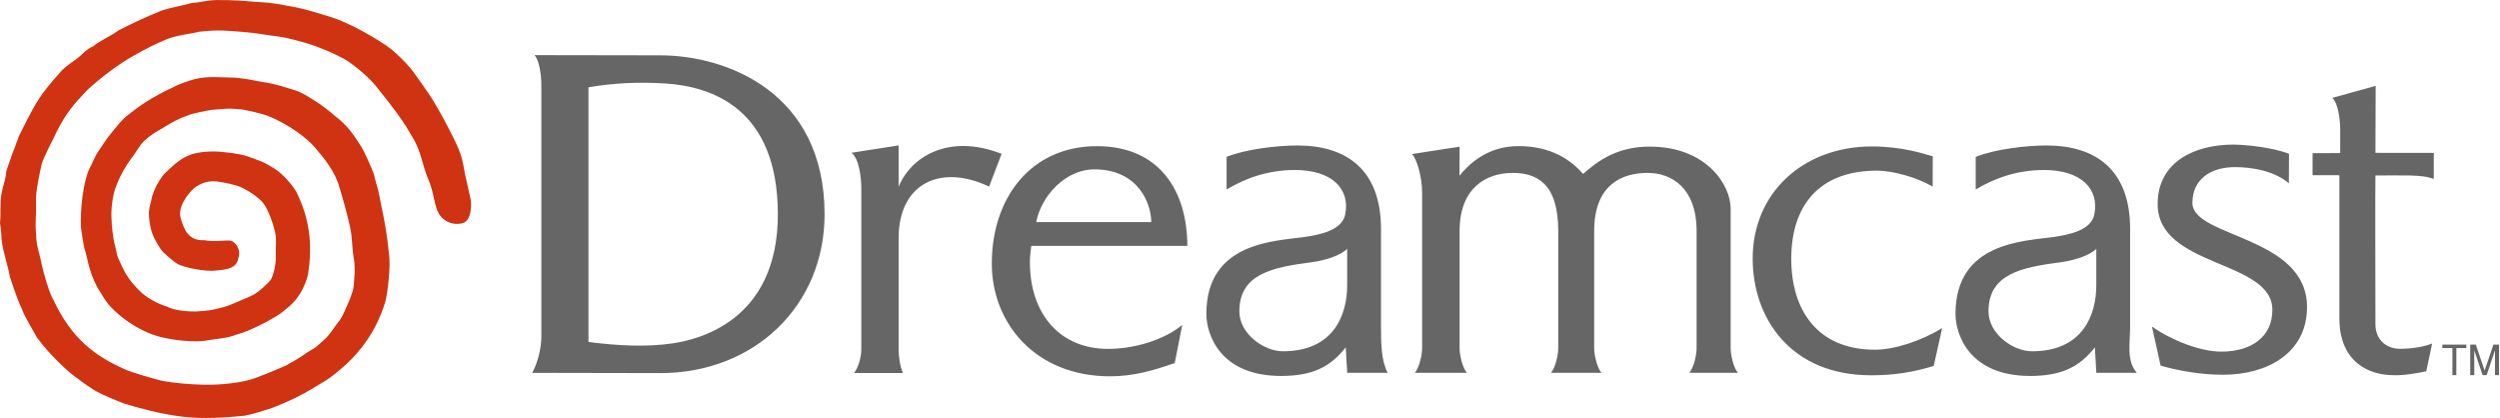
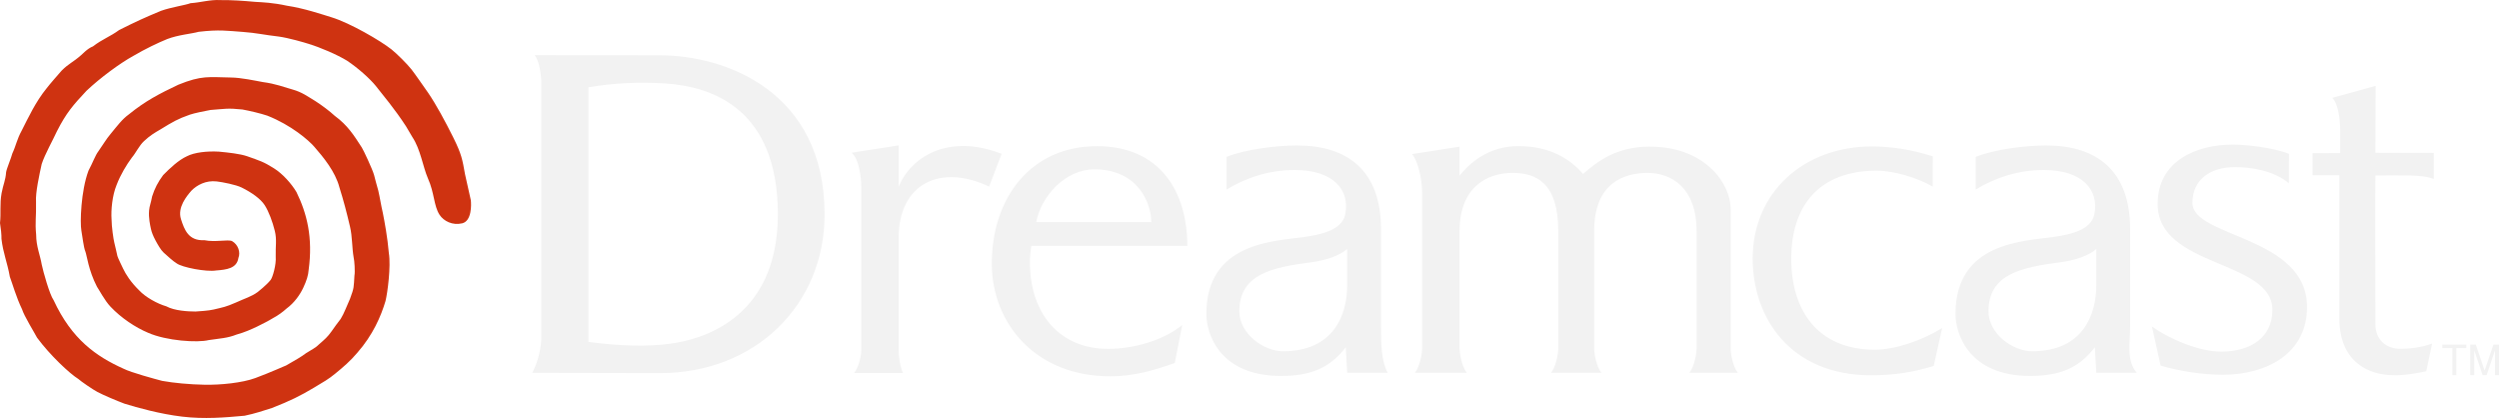
<svg xmlns="http://www.w3.org/2000/svg" version="1.2" baseProfile="tiny" width="566.93" height="94.787" xml:space="preserve">
-   <g fill="#666">
+   <g style="fill:#f2f2f2">
    <path d="M556.359 78.931h-2.285v-.789h5.444v.789h-2.266v6.146h-.893zM563.211 85.077l-1.893-5.635v5.635h-.914v-6.935h1.264l2 5.896 1.998-5.896h1.264v6.935h-.91v-5.635l-1.895 5.635zM122.813 19.344c0-2.409-.458-5.529-1.522-6.841 6.973 0 22.039.046 28.497.046 14.859 0 37.277 8.247 37.277 36.052 0 20.635-15.826 36.008-37.277 36.008-4.705 0-22.67-.058-29.044-.058 1.306-2.411 2.069-5.685 2.069-8.269V19.344zM133.5 77.543c6.858.892 13.189 1.165 18.917.347 5.542-.793 24.165-4.805 24.049-29.529-.109-23.431-14.581-28.788-25.731-29.443-5.819-.343-11.436-.123-17.236.881l.001 57.744zM193.187 34.642l10.676-1.667v9.4c2.738-6.767 11.259-12.205 23.366-7.493l-2.838 7.433c-11.082-5.26-20.528-.646-20.528 11.661V79.37c0 1.209.264 3.648.985 5.213h-11.089c1.12-1.381 1.64-4.004 1.64-5.213V42.74c-.003-2.657-.545-6.77-2.212-8.098zM530.719 39.738v32.434c0 10.183 7.019 12.905 12.219 12.905 2.197.107 5.313-.406 7.488-.889l1.338-6.285c-2.535.97-5.481 1.197-7.25 1.197-3.26 0-5.617-2.164-5.617-5.549 0-3.037-.077-32.809 0-33.761h-.034c.432 0 7.196-.024 7.879 0 2.217.078 3.92.213 5.387.803l.008-5.919-13.239-.017.053-15.181-9.838 2.719c1.356 1.269 1.797 4.982 1.797 7.431l-.008 5.083c-.441 0-5.438.025-6.265.025v5.001l6.082.003zM488.193 74.036c4.229 3.021 10.866 5.703 15.733 5.703 6.752 0 11.588-3.285 11.588-9.469 0-11.414-26.022-9.522-26.022-24.004 0-9.792 8.756-13.476 17.1-13.476 2.683 0 8.806.582 12.697 2.088l-.031 6.688c-3.459-2.955-8.735-3.669-12.213-3.669-5.521 0-9.668 2.74-9.668 8.112 0 7.887 26.002 7.43 26.002 23.621 0 10.471-9.07 15.354-19.055 15.354-4.865 0-9.939-.862-14.16-2.071l-1.971-8.877zM331.107 39.839c0-.592.021-5.895.021-6.574l-10.809 1.671c1.303 1.365 2.303 5.623 2.303 8.667v35.414c0 1.209-.519 4.143-1.641 5.521h11.784c-1.118-1.381-1.637-4.313-1.637-5.521V52.372c0-9.75 6.031-13.164 12.035-13.164 5.434 0 10.344 2.352 10.344 13.164v26.646c0 1.209-.52 4.142-1.637 5.521h11.428c-1.123-1.381-1.637-4.313-1.637-5.521V52.372c0-10.811 6.678-13.164 12.123-13.164 5.43 0 11.111 3.411 11.111 13.164v26.646c0 1.209-.515 4.142-1.642 5.521h11.008c-1.127-1.381-1.639-4.313-1.639-5.521V47.312c0-5.404-5.516-14.063-18.391-14.063-7.492 0-11.818 3.333-15.103 6.2-2.793-3.26-7.34-6.317-14.647-6.317-7.116-.003-11.319 4.17-13.374 6.707zM305.621 56.453c-1.543 1.453-4.773 2.579-8.107 3.019-8.762 1.147-16.352 2.604-16.352 11.137 0 5.063 5.52 9.048 9.891 9.048 11.578 0 14.57-8.353 14.57-14.935v-8.269h-.002zM278.269 35.57c4.419-1.771 11.549-2.583 16.021-2.583 11.42 0 19.008 5.705 19.008 18.95v21.972c0 4.069.062 7.924 1.512 10.631h-9.178l-.332-5.78c-3.473 4.487-7.627 6.495-14.676 6.495-13.91 0-16.946-9.503-16.946-14.069 0-16.297 15.512-16.485 22.249-17.447 3.728-.526 8.521-1.58 9.244-5.074 1.188-5.78-2.942-10.114-11.385-10.114-6.197 0-11.273 1.885-15.514 4.422l-.003-7.403zm197.303 20.883c-1.541 1.453-4.773 2.579-8.109 3.019-8.76 1.147-16.348 2.604-16.348 11.137 0 5.063 5.516 9.048 9.887 9.048 11.576 0 14.57-8.353 14.57-14.935v-8.269zM448.223 35.57c4.418-1.771 11.556-2.583 16.023-2.583 11.414 0 19.002 5.705 19.002 18.95v21.972c0 4.069-.887 7.841 1.508 10.631h-9.176l-.334-5.78c-3.478 4.487-7.625 6.495-14.674 6.495-13.902 0-16.943-9.503-16.943-14.069 0-16.297 15.512-16.485 22.246-17.447 3.729-.526 8.527-1.58 9.242-5.074 1.19-5.78-2.941-10.114-11.385-10.114-6.195 0-11.271 1.885-15.513 4.422v-7.4l.004-.003zM438.451 42.308c-3.443-2.012-8.879-3.605-12.67-3.605-13.312 0-19.412 8.185-19.412 19.976 0 11.68 5.965 20.625 18.983 20.625 4.462 0 10.535-2.006 15.25-4.902l-1.918 8.593c-4.799 1.428-8.842 2.108-14.194 2.108-18.295 0-26.871-12.977-26.871-26.479 0-14.921 11.504-25.417 27.072-25.417 6.805 0 11.771 1.668 13.776 2.238l-.016 6.863zM233.646 59.304c.008-1.234.172-2.41.31-3.55h35.401c0-12.169-6.087-22.608-20.505-22.608-14.965 0-23.85 11.703-23.85 26.63 0 13.498 9.891 25.56 26.832 25.56 5.356 0 9.834-1.319 14.669-3.012l1.701-8.63c-4.135 3.404-10.817 5.418-16.849 5.418-10.841 0-17.756-7.849-17.709-19.808zm1.431-8.948c1.149-5.92 6.628-11.952 13.184-11.952 10.018 0 12.917 7.817 12.917 11.952-.002 0-26.101.019-26.101 0z" />
  </g>
  <path fill="#CF3311" d="M65.058 1.288c3.969.596 8.026 1.984 10.141 2.63C79.46 5.22 86.376 9.269 88.82 11.209c1.157.918 3.585 3.323 4.528 4.533.917 1.179 2.667 3.733 3.783 5.308 1.781 2.597 3.874 6.466 5.648 10.025 1.984 3.978 2.12 5.13 2.721 8.455l1.311 5.862c.123 1.014.227 4.731-1.957 5.251-2.181.521-4.199-.483-5.15-1.955-1.316-2.036-1.133-4.926-2.623-8.234-1.161-2.674-1.666-6.561-3.521-9.355l-1.453-2.458c-2.573-3.96-5.253-7.103-6.851-9.153-1.411-1.723-4.04-4.064-6.531-5.729-2.306-1.398-6.032-2.993-8.719-3.813-.856-.279-4.524-1.357-6.8-1.66-3.093-.347-5.126-.836-8.063-1.043-3.63-.256-5.367-.578-10.074-.028-1.783.484-4.605.676-7.147 1.647-2.053.837-4.906 2.189-7.703 3.832-3.012 1.651-7.578 5.026-10.609 7.907-3.054 3.263-4.582 5.014-6.687 9.15-.931 2.046-2.736 5.213-3.464 7.447-.497 2.269-1.443 6.5-1.286 8.556.073 3.681-.25 4.44.027 7.45.01 2.71.899 4.588 1.27 6.806.315 1.53 1.787 6.828 2.694 8.062 4.129 8.9 9.675 12.755 15.856 15.537 1.742.888 7.191 2.346 8.767 2.763 2.69.485 6.227.81 9.633.875 3.583.069 8.522-.414 11.517-1.519 3.244-1.193 6.997-2.891 6.953-2.84 1.504-.832 3.802-2.187 4.516-2.781 1.383-.885 2.217-1.228 3.034-2.08 1.184-1.033 1.898-1.629 2.794-2.91a61.17 61.17 0 0 1 2.059-2.805c.83-1.36 1.307-2.793 2.116-4.564.968-2.623.818-2.496 1.003-5.277.175-.807-.02-3.519-.164-3.979-.437-2.502-.283-4.709-.856-7.139-.771-3.287-1.417-5.747-2.402-8.899-.929-3.549-3.656-6.838-5.702-9.188-1.268-1.457-5.201-4.895-10.658-7.043-1.538-.517-4.05-1.103-5.647-1.395-3.41-.356-3.965-.127-7.229.111-1.124.196-3.731.729-4.692 1.066-2.804.985-3.835 1.611-6.702 3.366-1.334.775-2.34 1.368-3.705 2.646-1.089 1.008-1.868 2.72-2.748 3.725-1.209 1.644-2.554 3.836-3.456 6.201-.978 2.353-1.293 5.664-1.143 7.795 0 1.621.441 4.598.616 5.246.176.65.616 2.67.71 3.076.097.405 1.145 2.541 1.292 2.853.593 1.261 1.726 3.069 3.633 4.919 1.411 1.54 4.133 3.05 6.174 3.635 1.828 1.006 4.912 1.174 6.62 1.178.839-.053 2.984-.184 4.103-.451 2.271-.545 2.688-.56 5.028-1.575 2.1-.974 3.523-1.325 4.986-2.403 0 0 2.007-1.572 2.919-2.724.481-.604 1.306-3.5 1.161-5.293-.069-2.453.289-3.845-.214-5.863-.5-2.019-1.354-4.358-2.281-5.8-.939-1.46-2.956-2.882-5.251-4.017-1.288-.636-4.333-1.224-5.627-1.376-2.453-.292-4.506.823-5.753 2.097-1.082 1.236-3.22 3.803-2.369 6.457.771 2.4 1.703 4.959 5.304 4.77 2.473.516 5.33-.229 6.283.207 1.413.803 1.955 2.573 1.443 3.811-.359 2.383-2.643 2.668-5.076 2.852-2.18.365-7.715-.702-8.93-1.613-.816-.484-2.067-1.647-2.946-2.435-.633-.568-1.346-1.828-1.837-2.734-.598-1.114-.903-1.933-1.057-2.657-.185-.86-.562-2.506-.419-4.149.099-1.108.394-1.582.688-3.203.589-1.84 1.32-3.239 2.498-4.834 1.532-1.556 3.479-3.408 5.38-4.269 1.676-.886 4.613-1.211 7.268-1.056 2.156.206 4.702.469 6.389 1.033 2.884 1.03 3.708 1.236 6.077 2.73 1.999 1.237 4.012 3.516 5.136 5.402 2.39 4.89 3.76 10.328 2.764 17.653-.081 1.236-.466 2.443-1.237 4.084-.714 1.511-1.96 3.35-3.838 4.732-.754.699-1.946 1.561-2.915 2.063-1.375.834-2.299 1.269-3.733 1.989-1.26.594-2.73 1.27-4.646 1.802-2.076.821-3.67.854-6.281 1.243-2.568.646-9.602.187-13.792-1.662-2.857-1.203-6.064-3.321-8.505-5.904-1.354-1.422-2.681-3.996-3.069-4.523-1.94-3.729-2.319-7.233-2.631-7.973-.422-1-.631-3.244-.916-4.779-.319-1.724-.122-8.941 1.617-13.573.981-1.845 1.555-3.49 2.217-4.353 1.193-1.696 1.769-2.755 2.782-3.957 1.528-1.852 2.64-3.364 4.127-4.431 3.793-3.083 6.959-4.711 11.245-6.746 5.324-2.168 6.923-1.72 11.964-1.639 2.267.02 5.566.733 7.189 1.027 3.012.401 4.738 1.127 6.773 1.695 2.178.608 3.436 1.58 5.226 2.659 1.47.949 3.202 2.251 4.345 3.308 2.927 2.146 4.337 4.401 6.131 7.171.327.464 2.455 5.002 2.794 6.266.158.633.638 2.449.949 3.511.396 1.685.591 3.176 1.036 5.078.396 1.957 1.072 5.652 1.364 9.107.495 2.965-.296 9.016-.76 10.871-1.035 3.463-2.85 7.69-6.428 11.762-1.519 1.804-3.135 3.199-5.003 4.717-1.427 1.189-2.653 1.886-4.861 3.202-2.996 1.788-5.276 2.931-9.477 4.573-1.71.549-3.866 1.271-6.188 1.75-4.499.408-9.123.805-14.169.206-5.047-.602-10.102-2.023-13.089-2.939-1.649-.618-4.841-1.955-6.178-2.68-.872-.44-3.793-2.438-4.288-2.918-2-1.237-6.479-5.449-9.371-9.375-.633-1.217-2.911-4.854-3.406-6.448-1.313-2.697-2.229-5.96-2.766-7.354C1.664 59.513.704 57.419.33 54.156c.042-.768-.154-2.577-.33-3.578.254-2.235-.086-4.339.358-6.773.39-2.053.904-2.91 1.028-4.766.121-.794 1.141-3.182 1.415-4.245.826-1.75 1.03-3.191 2.107-5.147 1.549-3.048 3.172-6.554 5.662-9.617.712-.95 2.729-3.228 3.416-4.017 1.625-1.625 2.578-1.881 4.421-3.51.19-.12 1.409-1.508 2.685-1.985 2.111-1.632 3.937-2.23 5.948-3.715 4.029-2.008 5.497-2.686 9.497-4.351 2.313-.825 5.534-1.28 6.694-1.73C45.44.585 47.682-.119 50.004.02c2.607-.024 5.234.162 7.855.4 1.766.102 4.072.188 7.199.868z" />
</svg>
